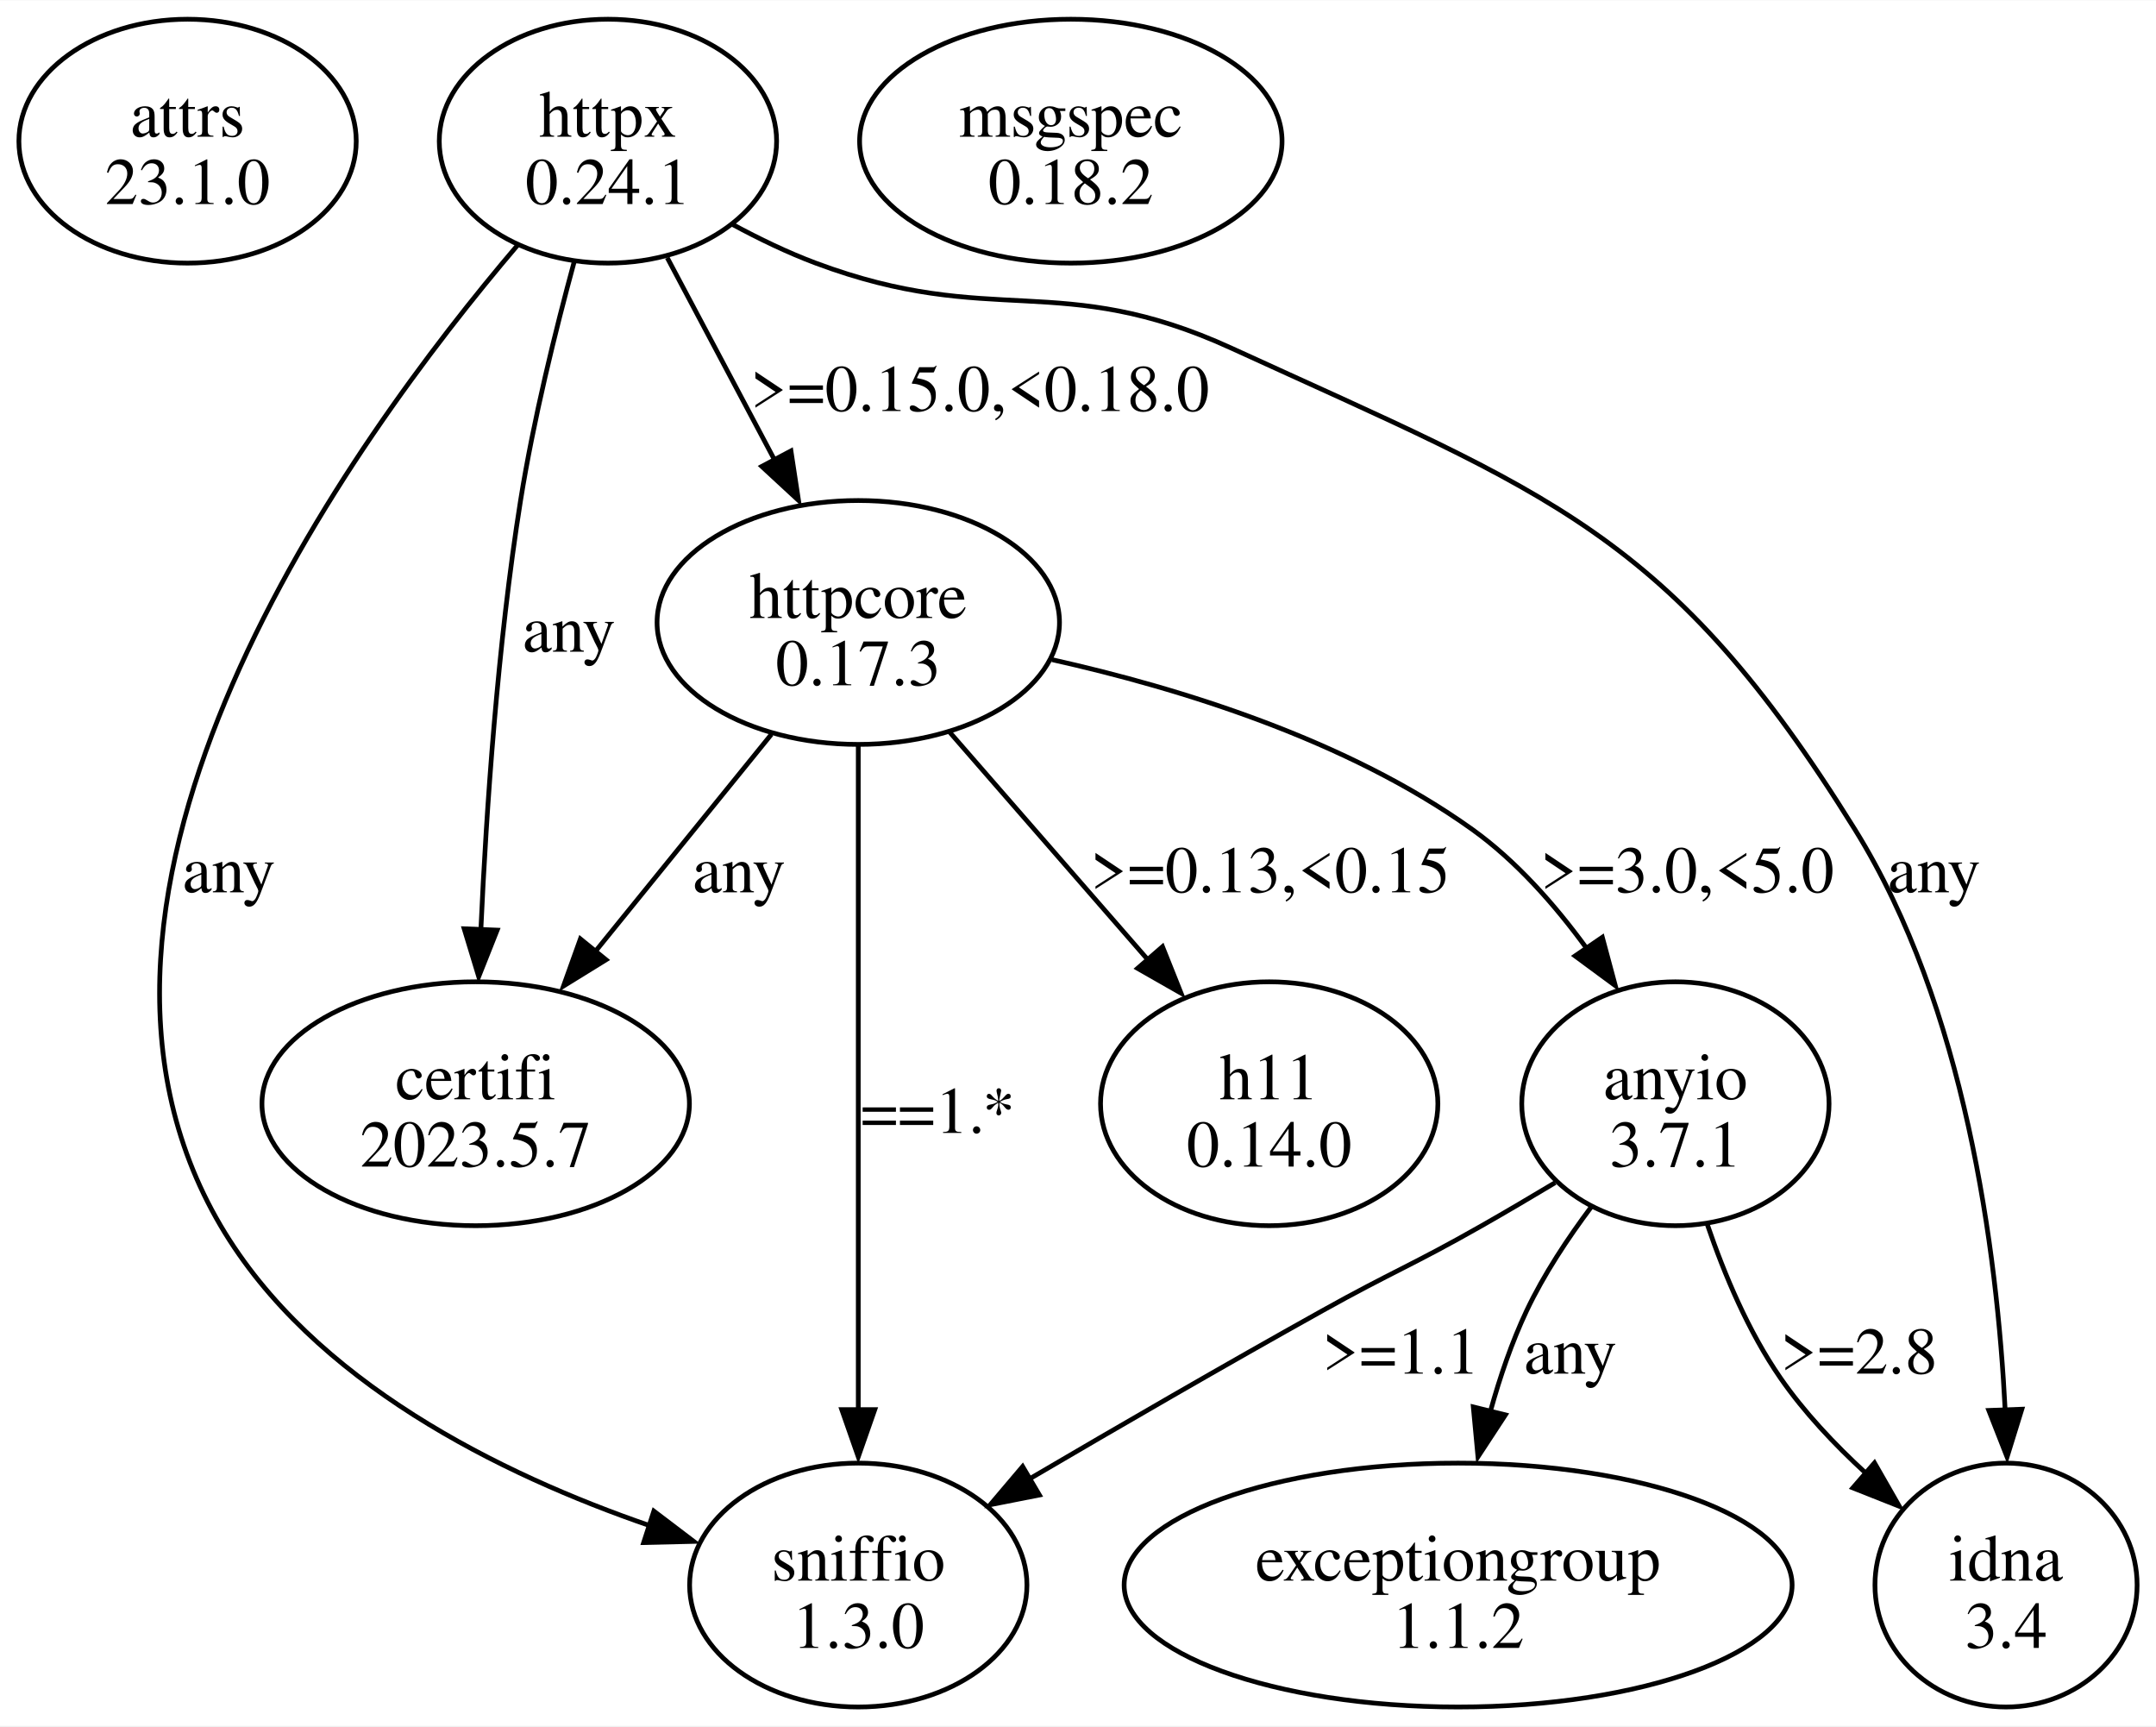
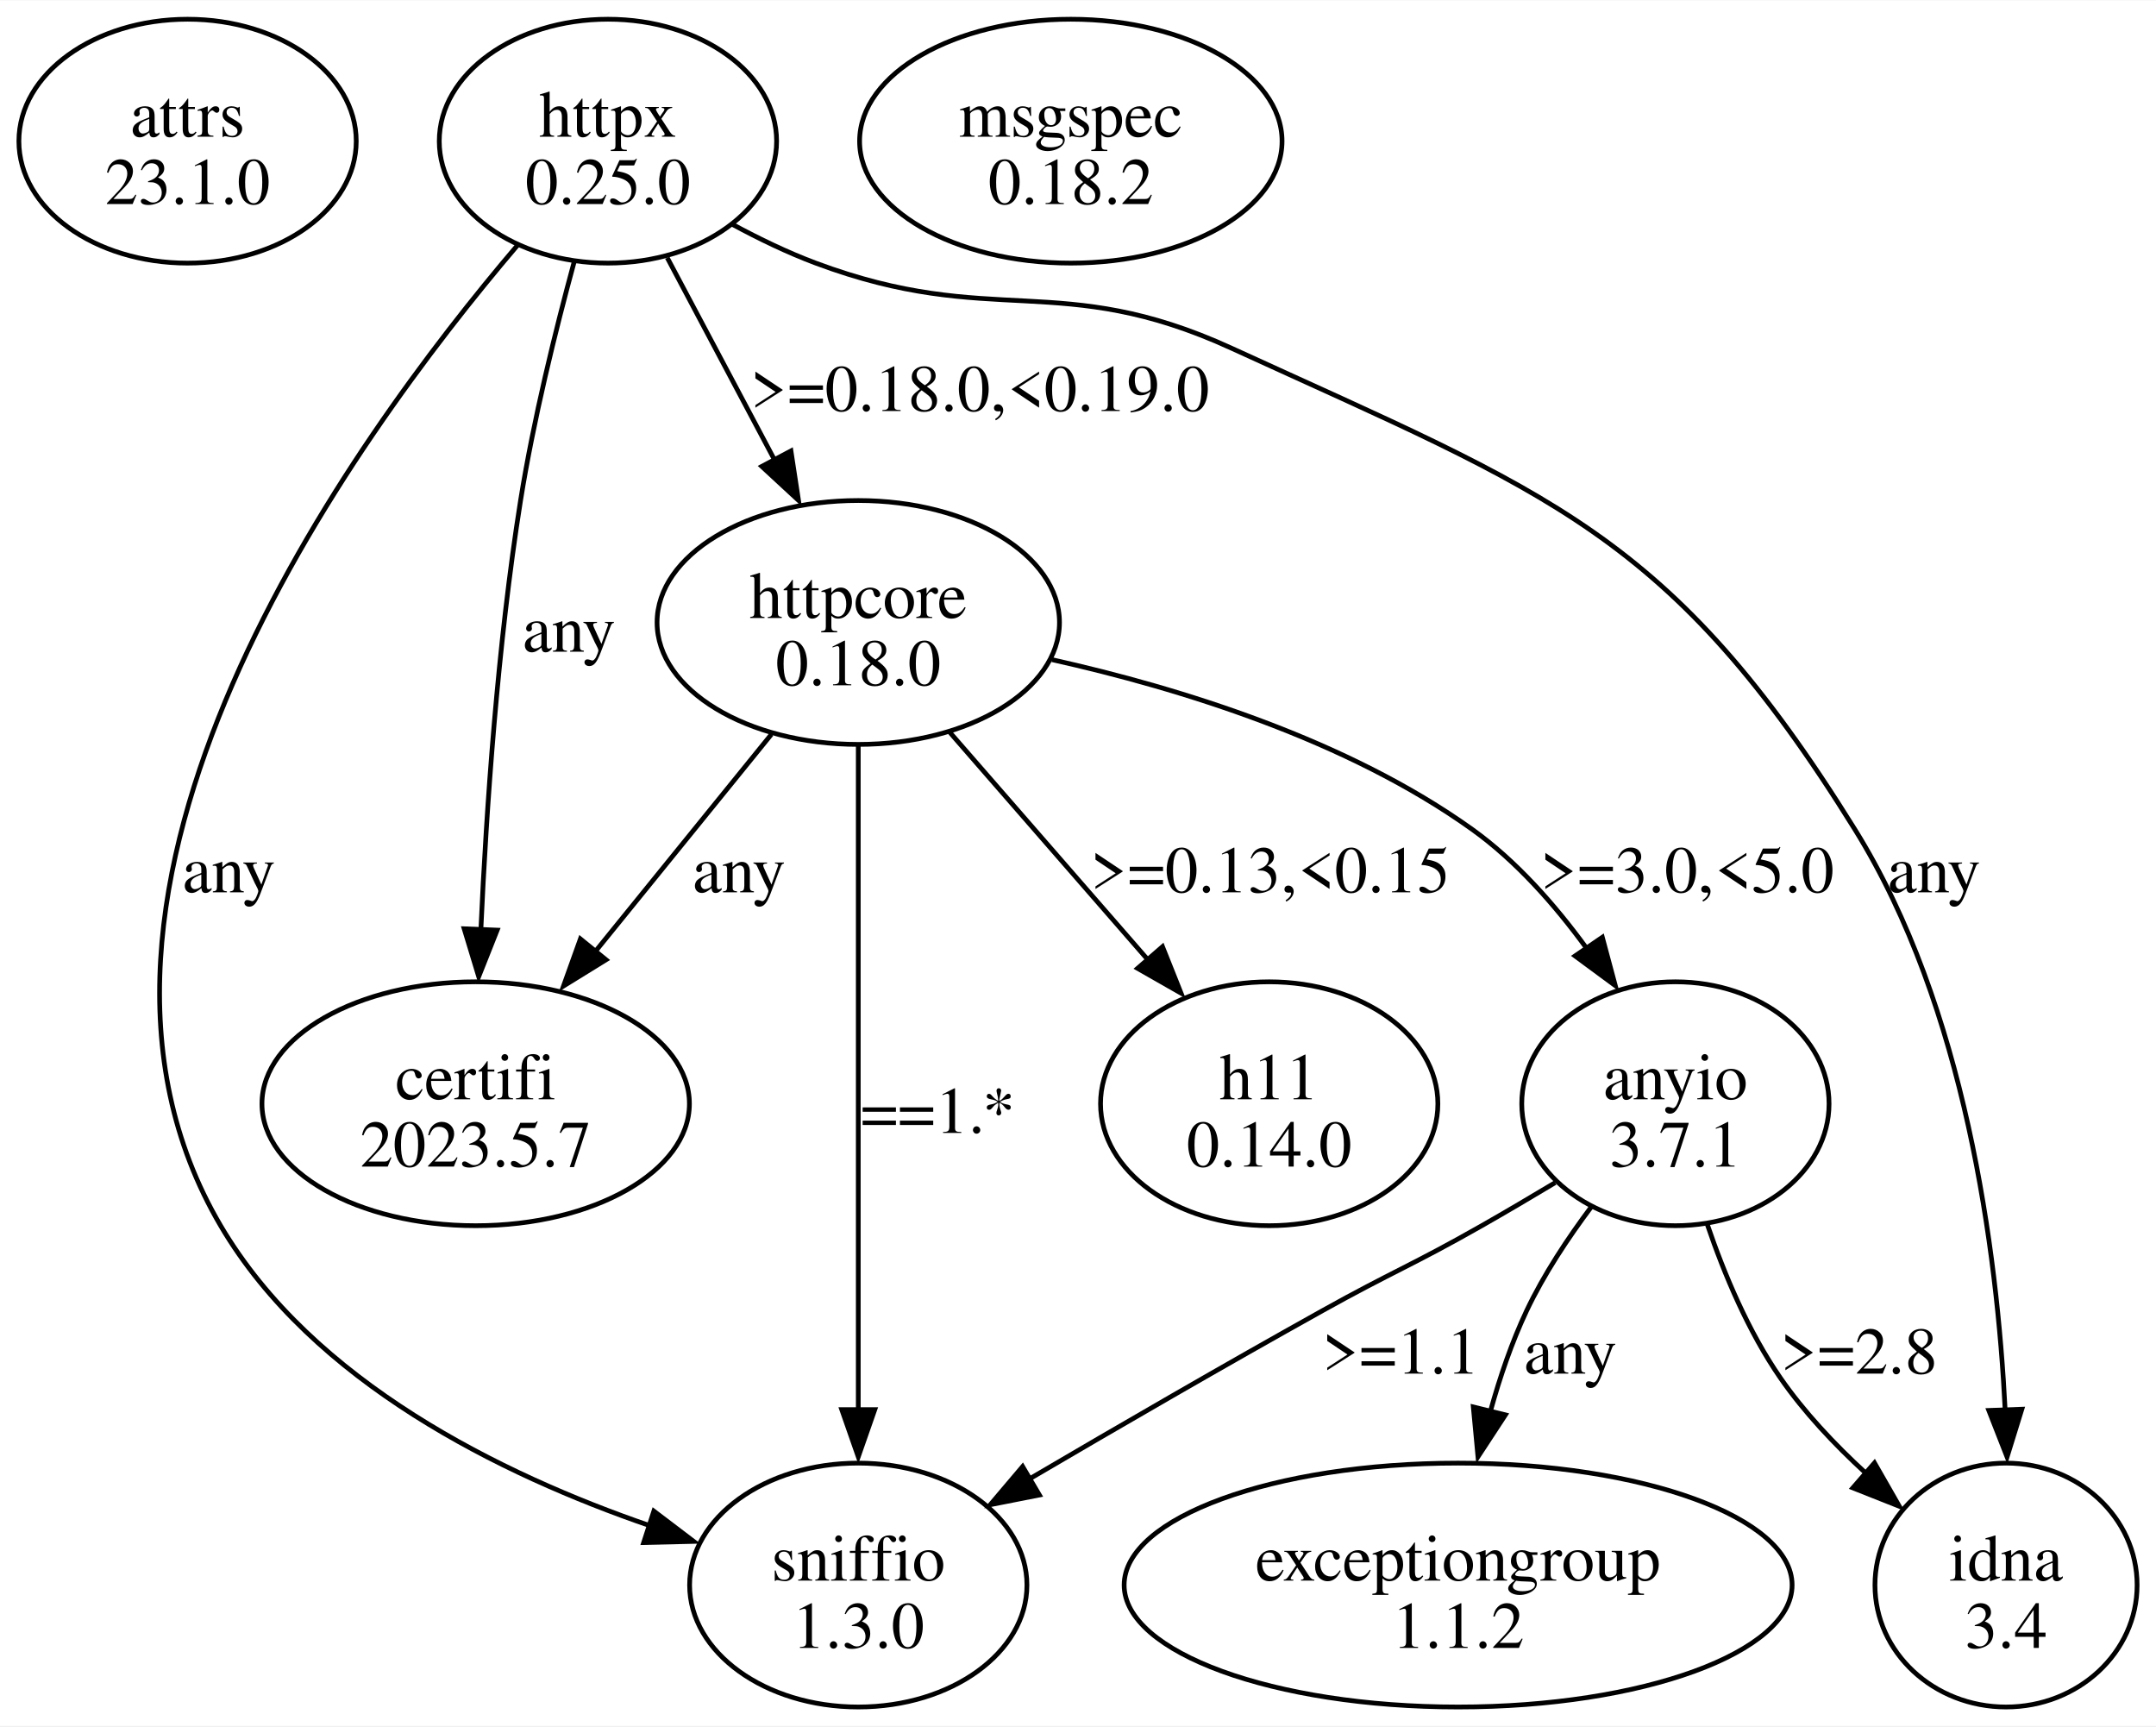
<svg xmlns="http://www.w3.org/2000/svg" width="456pt" height="365pt" viewBox="0.00 0.00 456.46 365.23">
  <g id="graph0" class="graph" transform="scale(1 1) rotate(0) translate(4 361.23)">
    <polygon fill="white" stroke="none" points="-4,4 -4,-361.23 452.46,-361.23 452.46,4 -4,4" />
    <g id="node1" class="node">
      <ellipse fill="none" stroke="black" cx="35.71" cy="-331.42" rx="35.71" ry="25.81" />
      <text text-anchor="middle" x="35.71" y="-332.37" font-family="Times,serif" font-size="14.00">attrs</text>
      <text text-anchor="middle" x="35.71" y="-318.12" font-family="Times,serif" font-size="14.00">23.1.0</text>
    </g>
    <g id="node2" class="node">
      <ellipse fill="none" stroke="black" cx="124.71" cy="-331.42" rx="35.71" ry="25.81" />
      <text text-anchor="middle" x="124.71" y="-332.37" font-family="Times,serif" font-size="14.00">httpx</text>
-       <text text-anchor="middle" x="124.71" y="-318.12" font-family="Times,serif" font-size="14.00">0.24.1</text>
+       <text text-anchor="middle" x="124.71" y="-318.12" font-family="Times,serif" font-size="14.00">0.25.0</text>
    </g>
    <g id="node3" class="node">
      <ellipse fill="none" stroke="black" cx="96.71" cy="-127.68" rx="45.25" ry="25.81" />
      <text text-anchor="middle" x="96.71" y="-128.63" font-family="Times,serif" font-size="14.00">certifi</text>
      <text text-anchor="middle" x="96.71" y="-114.38" font-family="Times,serif" font-size="14.00">2023.5.7</text>
    </g>
    <g id="edge1" class="edge">
      <path fill="none" stroke="black" d="M117.58,-305.95C113.61,-291.38 108.94,-272.45 106.21,-255.36 101.36,-224.95 98.97,-190.03 97.81,-164.56" />
      <polygon fill="black" stroke="black" points="101.26,-164.43 97.35,-154.58 94.27,-164.72 101.26,-164.43" />
      <text text-anchor="middle" x="116.46" y="-223.37" font-family="Times,serif" font-size="14.00">any</text>
    </g>
    <g id="node4" class="node">
      <ellipse fill="none" stroke="black" cx="177.71" cy="-229.55" rx="42.6" ry="25.81" />
      <text text-anchor="middle" x="177.71" y="-230.5" font-family="Times,serif" font-size="14.00">httpcore</text>
-       <text text-anchor="middle" x="177.71" y="-216.25" font-family="Times,serif" font-size="14.00">0.17.3</text>
+       <text text-anchor="middle" x="177.71" y="-216.25" font-family="Times,serif" font-size="14.00">0.18.0</text>
    </g>
    <g id="edge2" class="edge">
      <path fill="none" stroke="black" d="M137.27,-306.75C144.08,-293.91 152.62,-277.83 160.09,-263.75" />
      <polygon fill="black" stroke="black" points="163.46,-265.86 165.06,-255.39 157.28,-262.58 163.46,-265.86" />
-       <text text-anchor="middle" x="203.46" y="-274.31" font-family="Times,serif" font-size="14.00">&gt;=0.15.0,&lt;0.18.0</text>
+       <text text-anchor="middle" x="203.46" y="-274.31" font-family="Times,serif" font-size="14.00">&gt;=0.18.0,&lt;0.19.0</text>
    </g>
    <g id="node5" class="node">
      <ellipse fill="none" stroke="black" cx="420.71" cy="-25.81" rx="27.75" ry="25.81" />
      <text text-anchor="middle" x="420.71" y="-26.76" font-family="Times,serif" font-size="14.00">idna</text>
      <text text-anchor="middle" x="420.71" y="-12.51" font-family="Times,serif" font-size="14.00">3.4</text>
    </g>
    <g id="edge3" class="edge">
      <path fill="none" stroke="black" d="M151.06,-313.81C156.73,-310.75 162.79,-307.82 168.71,-305.61 206.1,-291.63 220.41,-304.23 256.71,-287.61 324.08,-256.75 349.59,-248.68 388.71,-185.74 412.07,-148.15 418.81,-96.79 420.53,-62.75" />
      <polygon fill="black" stroke="black" points="424.06,-63.03 420.93,-52.91 417.06,-62.77 424.06,-63.03" />
      <text text-anchor="middle" x="405.46" y="-172.44" font-family="Times,serif" font-size="14.00">any</text>
    </g>
    <g id="node6" class="node">
      <ellipse fill="none" stroke="black" cx="177.71" cy="-25.81" rx="35.71" ry="25.81" />
      <text text-anchor="middle" x="177.71" y="-26.76" font-family="Times,serif" font-size="14.00">sniffio</text>
      <text text-anchor="middle" x="177.71" y="-12.51" font-family="Times,serif" font-size="14.00">1.3.0</text>
    </g>
    <g id="edge4" class="edge">
      <path fill="none" stroke="black" d="M105.59,-309.42C70.07,-267.75 1.14,-172.54 42.71,-101.87 62.19,-68.75 102.16,-49.19 133.58,-38.38" />
      <polygon fill="black" stroke="black" points="134.43,-41.46 142.87,-35.05 132.27,-34.8 134.43,-41.46" />
      <text text-anchor="middle" x="44.46" y="-172.44" font-family="Times,serif" font-size="14.00">any</text>
    </g>
-     <g id="edge8" class="edge">
+     <g id="edge6" class="edge">
      <path fill="none" stroke="black" d="M159.33,-205.89C148.33,-192.32 134.18,-174.88 122.12,-160.01" />
      <polygon fill="black" stroke="black" points="124.31,-158.16 115.3,-152.6 118.88,-162.57 124.31,-158.16" />
      <text text-anchor="middle" x="152.46" y="-172.44" font-family="Times,serif" font-size="14.00">any</text>
    </g>
-     <g id="edge6" class="edge">
+     <g id="edge8" class="edge">
      <path fill="none" stroke="black" d="M177.71,-203.4C177.71,-168.05 177.71,-103.44 177.71,-62.94" />
      <polygon fill="black" stroke="black" points="181.21,-62.95 177.71,-52.95 174.21,-62.95 181.21,-62.95" />
      <text text-anchor="middle" x="194.58" y="-121.5" font-family="Times,serif" font-size="14.00">==1.*</text>
    </g>
    <g id="node7" class="node">
+       <ellipse fill="none" stroke="black" cx="350.71" cy="-127.68" rx="32.53" ry="25.81" />
+       <text text-anchor="middle" x="350.71" y="-128.63" font-family="Times,serif" font-size="14.00">anyio</text>
+       <text text-anchor="middle" x="350.71" y="-114.38" font-family="Times,serif" font-size="14.00">3.7.1</text>
+     </g>
+     <g id="edge5" class="edge">
+       <path fill="none" stroke="black" d="M218.71,-221.68C245.87,-215.62 281.24,-204.69 307.71,-185.74 317.01,-179.07 325.19,-169.8 331.85,-160.67" />
+       <polygon fill="black" stroke="black" points="335.24,-162.92 337.99,-152.68 329.46,-158.97 335.24,-162.92" />
+       <text text-anchor="middle" x="353.21" y="-172.44" font-family="Times,serif" font-size="14.00">&gt;=3.0,&lt;5.0</text>
+     </g>
+     <g id="node8" class="node">
      <ellipse fill="none" stroke="black" cx="264.71" cy="-127.68" rx="35.71" ry="25.81" />
      <text text-anchor="middle" x="264.71" y="-128.63" font-family="Times,serif" font-size="14.00">h11</text>
      <text text-anchor="middle" x="264.71" y="-114.38" font-family="Times,serif" font-size="14.00">0.14.0</text>
    </g>
-     <g id="edge5" class="edge">
+     <g id="edge7" class="edge">
      <path fill="none" stroke="black" d="M197.02,-206.38C209.35,-192.22 225.49,-173.7 238.91,-158.29" />
      <polygon fill="black" stroke="black" points="242.12,-160.93 246.05,-151.09 236.84,-156.34 242.12,-160.93" />
      <text text-anchor="middle" x="264.96" y="-172.44" font-family="Times,serif" font-size="14.00">&gt;=0.13,&lt;0.15</text>
-     </g>
-     <g id="node8" class="node">
-       <ellipse fill="none" stroke="black" cx="350.71" cy="-127.68" rx="32.53" ry="25.81" />
-       <text text-anchor="middle" x="350.71" y="-128.63" font-family="Times,serif" font-size="14.00">anyio</text>
-       <text text-anchor="middle" x="350.71" y="-114.38" font-family="Times,serif" font-size="14.00">3.7.1</text>
-     </g>
-     <g id="edge7" class="edge">
-       <path fill="none" stroke="black" d="M218.71,-221.68C245.87,-215.62 281.24,-204.69 307.71,-185.74 317.01,-179.07 325.19,-169.8 331.85,-160.67" />
-       <polygon fill="black" stroke="black" points="335.24,-162.92 337.99,-152.68 329.46,-158.97 335.24,-162.92" />
-       <text text-anchor="middle" x="353.21" y="-172.44" font-family="Times,serif" font-size="14.00">&gt;=3.0,&lt;5.0</text>
    </g>
    <g id="edge9" class="edge">
      <path fill="none" stroke="black" d="M357.47,-102.12C361.07,-91.55 366.18,-79.41 372.96,-69.62 377.95,-62.41 384.39,-55.59 390.92,-49.59" />
      <polygon fill="black" stroke="black" points="392.86,-51.67 398.12,-42.48 388.27,-46.38 392.86,-51.67" />
      <text text-anchor="middle" x="389.58" y="-70.57" font-family="Times,serif" font-size="14.00">&gt;=2.8</text>
    </g>
    <g id="edge10" class="edge">
      <path fill="none" stroke="black" d="M325.25,-110.98C320.13,-107.91 314.77,-104.75 309.71,-101.87 294.93,-93.47 290.81,-92.14 275.96,-83.87 255.36,-72.4 232.58,-59.2 214.15,-48.39" />
      <polygon fill="black" stroke="black" points="216.06,-44.87 205.66,-42.82 212.51,-50.9 216.06,-44.87" />
      <text text-anchor="middle" x="292.58" y="-70.57" font-family="Times,serif" font-size="14.00">&gt;=1.1</text>
    </g>
    <g id="node9" class="node">
      <ellipse fill="none" stroke="black" cx="304.71" cy="-25.81" rx="70.71" ry="25.81" />
      <text text-anchor="middle" x="304.71" y="-26.76" font-family="Times,serif" font-size="14.00">exceptiongroup</text>
      <text text-anchor="middle" x="304.71" y="-12.51" font-family="Times,serif" font-size="14.00">1.1.2</text>
    </g>
    <g id="edge11" class="edge">
      <path fill="none" stroke="black" d="M332.96,-105.93C327.93,-99.23 322.84,-91.54 319.21,-83.87 316.08,-77.24 313.56,-69.85 311.56,-62.64" />
      <polygon fill="black" stroke="black" points="314.72,-61.83 308.91,-52.96 307.92,-63.51 314.72,-61.83" />
      <text text-anchor="middle" x="328.46" y="-70.57" font-family="Times,serif" font-size="14.00">any</text>
    </g>
    <g id="node10" class="node">
      <ellipse fill="none" stroke="black" cx="222.71" cy="-331.42" rx="44.72" ry="25.81" />
      <text text-anchor="middle" x="222.71" y="-332.37" font-family="Times,serif" font-size="14.00">msgspec</text>
      <text text-anchor="middle" x="222.71" y="-318.12" font-family="Times,serif" font-size="14.00">0.18.2</text>
    </g>
  </g>
</svg>
